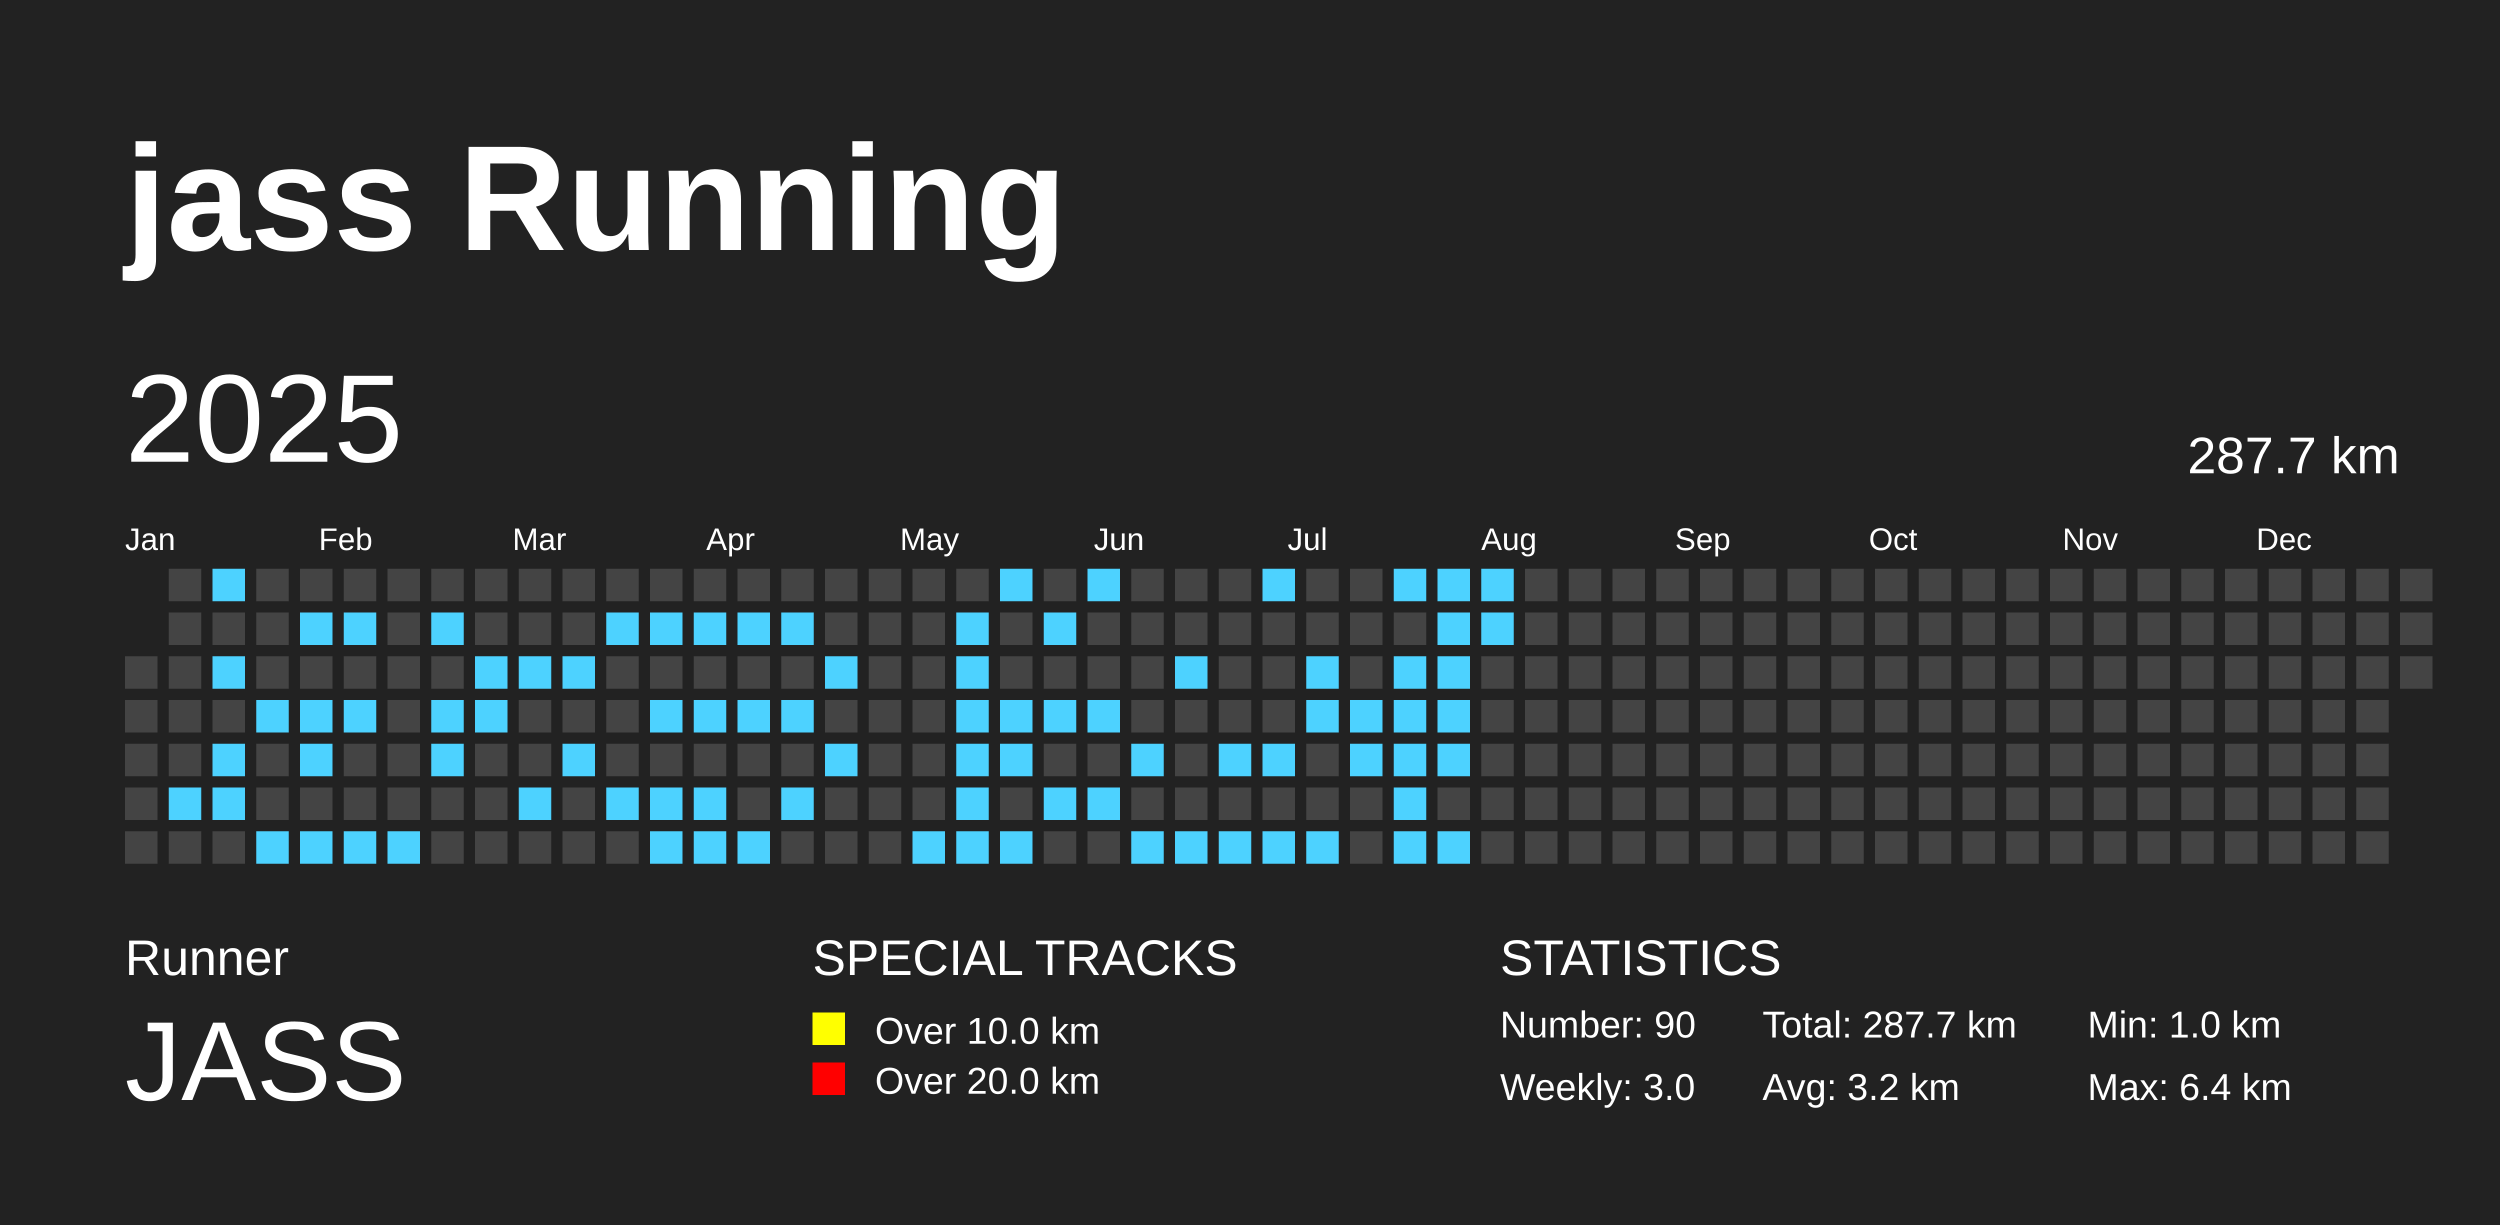
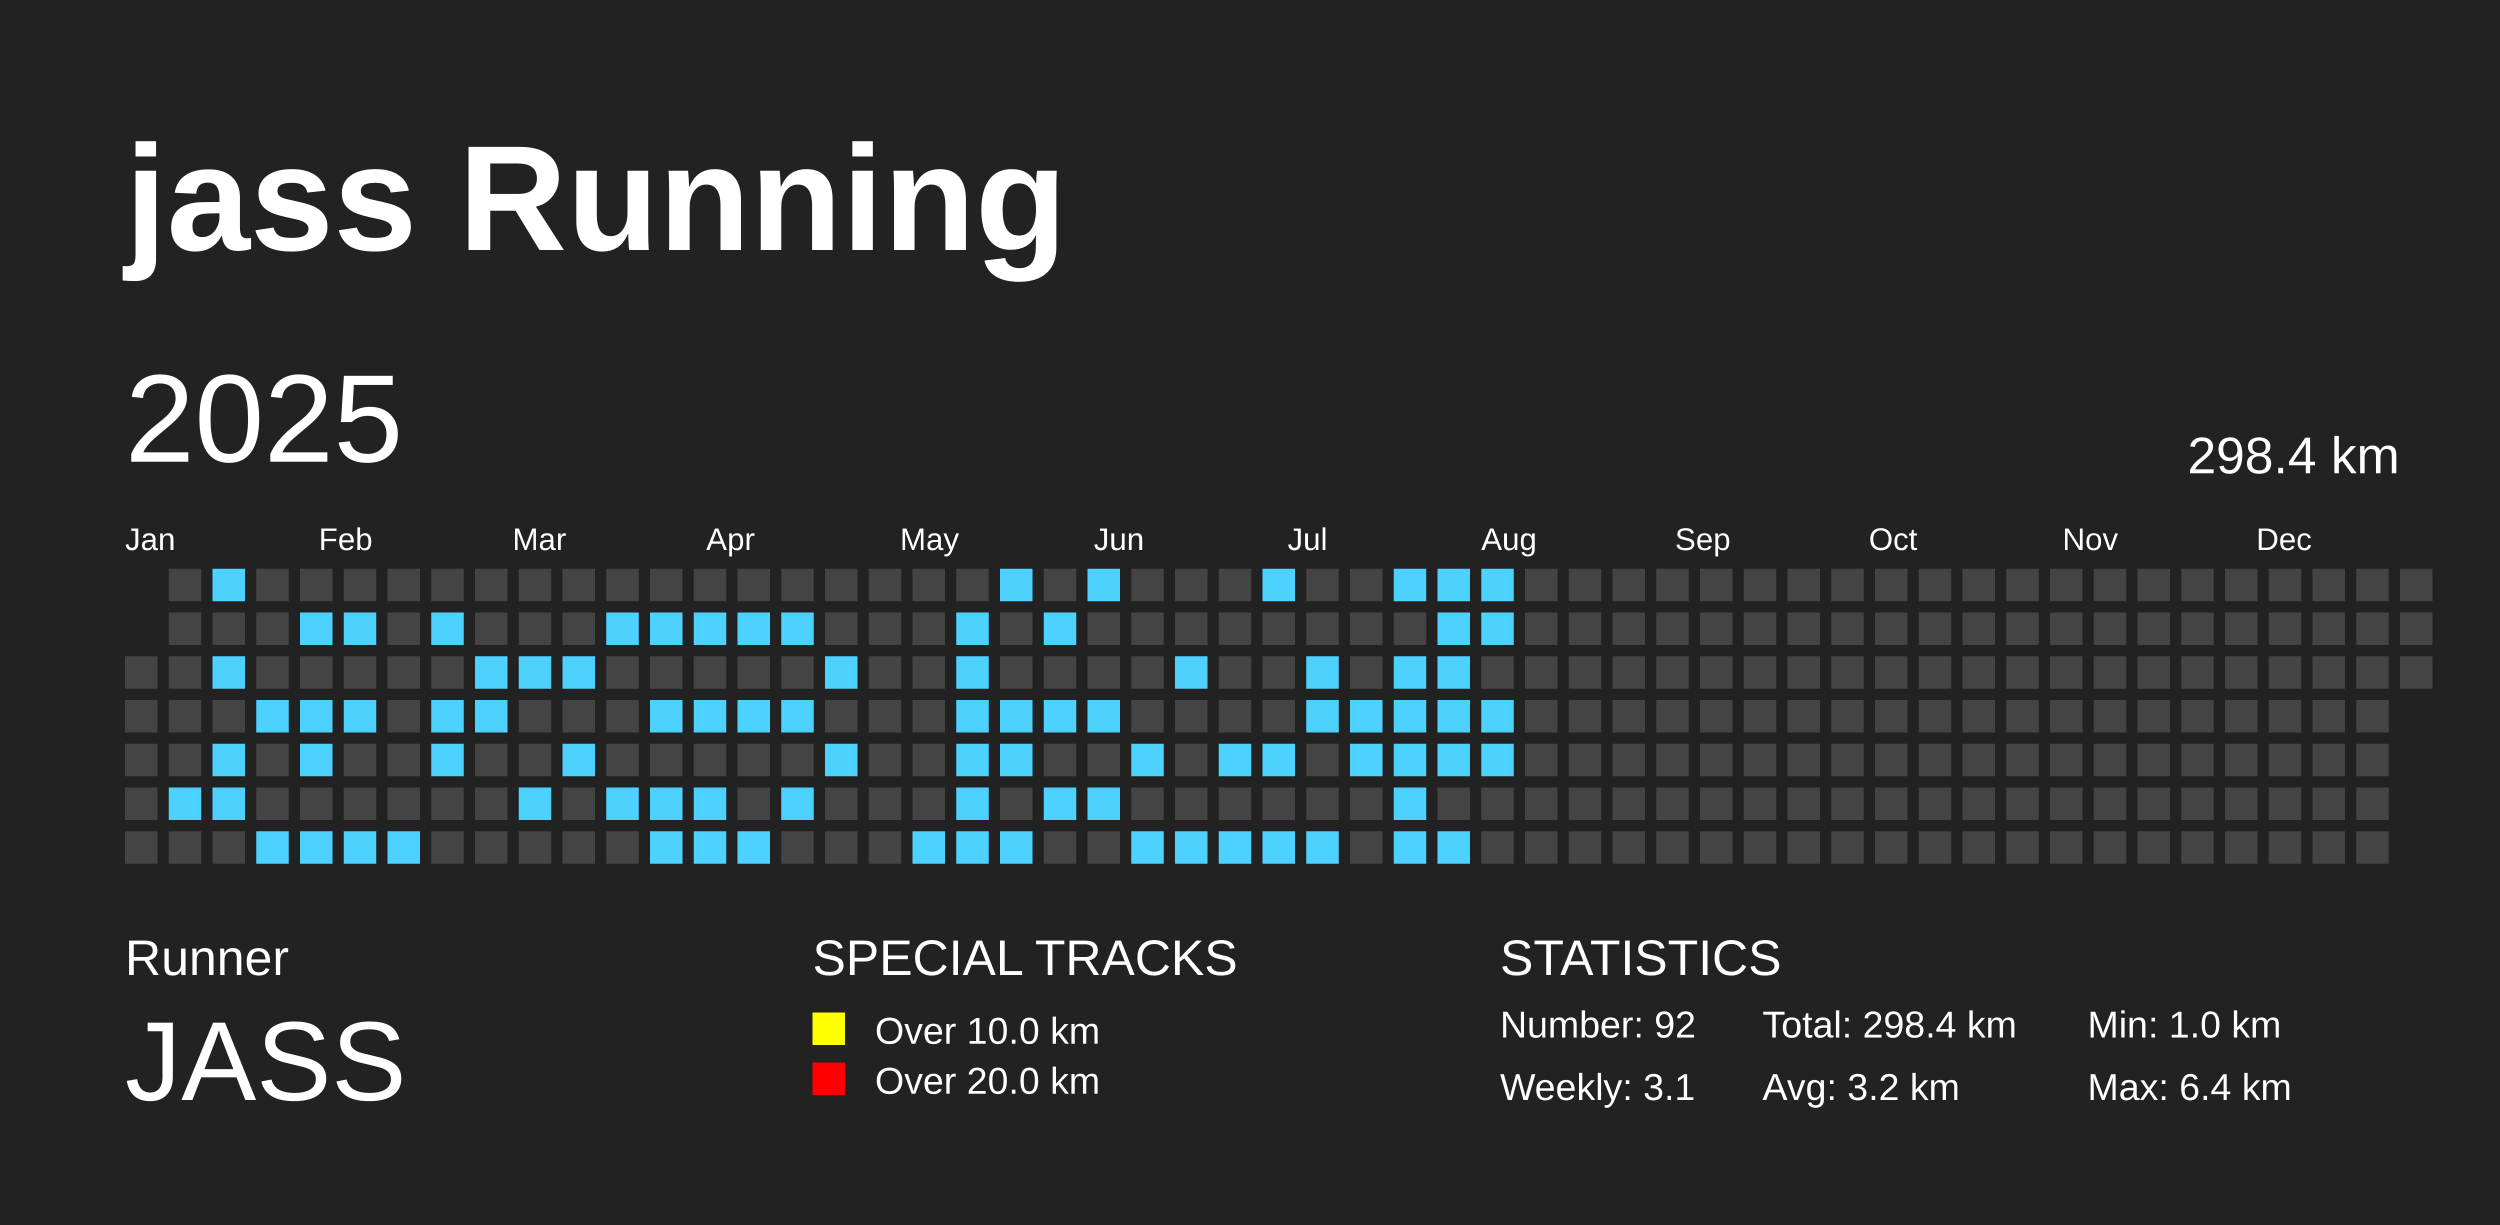
<svg xmlns="http://www.w3.org/2000/svg" baseProfile="full" height="98mm" version="1.1" viewBox="0,0,200,98" width="200mm">
  <defs />
  <rect fill="#222222" height="98" width="200" x="0" y="0" />
  <text fill="#FFFFFF" style="font-size:12px; font-family:Arial; font-weight:bold;" x="10" y="20">jass Running</text>
  <text fill="#FFFFFF" style="font-size:4px; font-family:Arial" x="10" y="78">Runner</text>
  <text fill="#FFFFFF" style="font-size:9px; font-family:Arial" x="10" y="88">JASS</text>
  <text fill="#FFFFFF" style="font-size:4px; font-family:Arial" x="65" y="78">SPECIAL TRACKS</text>
  <rect fill="yellow" height="2.6" width="2.6" x="65" y="81" />
  <text fill="#FFFFFF" style="font-size:3px; font-family:Arial" x="70" y="83.5">Over 10.0 km</text>
  <rect fill="red" height="2.6" width="2.6" x="65" y="85" />
  <text fill="#FFFFFF" style="font-size:3px; font-family:Arial" x="70" y="87.5">Over 20.0 km</text>
  <text fill="#FFFFFF" style="font-size:4px; font-family:Arial" x="120" y="78">STATISTICS</text>
-   <text fill="#FFFFFF" style="font-size:3px; font-family:Arial" x="120" y="83">Number: 90</text>
-   <text fill="#FFFFFF" style="font-size:3px; font-family:Arial" x="120" y="88">Weekly: 3.0</text>
-   <text fill="#FFFFFF" style="font-size:3px; font-family:Arial" x="141" y="83">Total: 287.7 km</text>
+   <text fill="#FFFFFF" style="font-size:3px; font-family:Arial" x="120" y="83">Number: 92</text>
+   <text fill="#FFFFFF" style="font-size:3px; font-family:Arial" x="120" y="88">Weekly: 3.1</text>
+   <text fill="#FFFFFF" style="font-size:3px; font-family:Arial" x="141" y="83">Total: 298.4 km</text>
  <text fill="#FFFFFF" style="font-size:3px; font-family:Arial" x="141" y="88">Avg: 3.2 km</text>
  <text fill="#FFFFFF" style="font-size:3px; font-family:Arial" x="167" y="83">Min: 1.0 km</text>
  <text fill="#FFFFFF" style="font-size:3px; font-family:Arial" x="167" y="88">Max: 6.4 km</text>
  <text dominant-baseline="hanging" fill="#FFFFFF" style="font-size:10.0px; font-family:Arial;" x="10" y="30">2025</text>
-   <text dominant-baseline="hanging" fill="#FFFFFF" style="font-size:4.125px; font-family:Arial;" x="175" y="35">287.7 km</text>
+   <text dominant-baseline="hanging" fill="#FFFFFF" style="font-size:4.125px; font-family:Arial;" x="175" y="35">298.4 km</text>
  <text fill="#FFFFFF" style="font-size:2.5px; font-family:Arial" x="10.0" y="44">Jan</text>
  <text fill="#FFFFFF" style="font-size:2.5px; font-family:Arial" x="25.5" y="44">Feb</text>
  <text fill="#FFFFFF" style="font-size:2.5px; font-family:Arial" x="41.0" y="44">Mar</text>
  <text fill="#FFFFFF" style="font-size:2.5px; font-family:Arial" x="56.5" y="44">Apr</text>
  <text fill="#FFFFFF" style="font-size:2.5px; font-family:Arial" x="72.0" y="44">May</text>
  <text fill="#FFFFFF" style="font-size:2.5px; font-family:Arial" x="87.5" y="44">Jun</text>
  <text fill="#FFFFFF" style="font-size:2.5px; font-family:Arial" x="103.0" y="44">Jul</text>
  <text fill="#FFFFFF" style="font-size:2.5px; font-family:Arial" x="118.5" y="44">Aug</text>
  <text fill="#FFFFFF" style="font-size:2.5px; font-family:Arial" x="134.0" y="44">Sep</text>
  <text fill="#FFFFFF" style="font-size:2.5px; font-family:Arial" x="149.5" y="44">Oct</text>
  <text fill="#FFFFFF" style="font-size:2.5px; font-family:Arial" x="165.0" y="44">Nov</text>
  <text fill="#FFFFFF" style="font-size:2.5px; font-family:Arial" x="180.5" y="44">Dec</text>
  <rect fill="#444444" height="2.6" width="2.6" x="10.0" y="52.5" />
  <rect fill="#444444" height="2.6" width="2.6" x="10.0" y="56.0" />
  <rect fill="#444444" height="2.6" width="2.6" x="10.0" y="59.5" />
  <rect fill="#444444" height="2.6" width="2.6" x="10.0" y="63.0" />
  <rect fill="#444444" height="2.6" width="2.6" x="10.0" y="66.5" />
  <rect fill="#444444" height="2.6" width="2.6" x="13.5" y="45.5" />
  <rect fill="#444444" height="2.6" width="2.6" x="13.5" y="49.0" />
  <rect fill="#444444" height="2.6" width="2.6" x="13.5" y="52.5" />
  <rect fill="#444444" height="2.6" width="2.6" x="13.5" y="56.0" />
  <rect fill="#444444" height="2.6" width="2.6" x="13.5" y="59.5" />
  <rect fill="#4DD2FF" height="2.6" width="2.6" x="13.5" y="63.0" />
  <rect fill="#444444" height="2.6" width="2.6" x="13.5" y="66.5" />
  <rect fill="#4DD2FF" height="2.6" width="2.6" x="17.0" y="45.5" />
  <rect fill="#444444" height="2.6" width="2.6" x="17.0" y="49.0" />
  <rect fill="#4DD2FF" height="2.6" width="2.6" x="17.0" y="52.5" />
  <rect fill="#444444" height="2.6" width="2.6" x="17.0" y="56.0" />
  <rect fill="#4DD2FF" height="2.6" width="2.6" x="17.0" y="59.5" />
  <rect fill="#4DD2FF" height="2.6" width="2.6" x="17.0" y="63.0" />
  <rect fill="#444444" height="2.6" width="2.6" x="17.0" y="66.5" />
  <rect fill="#444444" height="2.6" width="2.6" x="20.5" y="45.5" />
  <rect fill="#444444" height="2.6" width="2.6" x="20.5" y="49.0" />
  <rect fill="#444444" height="2.6" width="2.6" x="20.5" y="52.5" />
  <rect fill="#4DD2FF" height="2.6" width="2.6" x="20.5" y="56.0" />
  <rect fill="#444444" height="2.6" width="2.6" x="20.5" y="59.5" />
  <rect fill="#444444" height="2.6" width="2.6" x="20.5" y="63.0" />
  <rect fill="#4DD2FF" height="2.6" width="2.6" x="20.5" y="66.5" />
  <rect fill="#444444" height="2.6" width="2.6" x="24.0" y="45.5" />
  <rect fill="#4DD2FF" height="2.6" width="2.6" x="24.0" y="49.0" />
  <rect fill="#444444" height="2.6" width="2.6" x="24.0" y="52.5" />
  <rect fill="#4DD2FF" height="2.6" width="2.6" x="24.0" y="56.0" />
  <rect fill="#4DD2FF" height="2.6" width="2.6" x="24.0" y="59.5" />
  <rect fill="#444444" height="2.6" width="2.6" x="24.0" y="63.0" />
  <rect fill="#4DD2FF" height="2.6" width="2.6" x="24.0" y="66.5" />
  <rect fill="#444444" height="2.6" width="2.6" x="27.5" y="45.5" />
  <rect fill="#4DD2FF" height="2.6" width="2.6" x="27.5" y="49.0" />
  <rect fill="#444444" height="2.6" width="2.6" x="27.5" y="52.5" />
  <rect fill="#4DD2FF" height="2.6" width="2.6" x="27.5" y="56.0" />
  <rect fill="#444444" height="2.6" width="2.6" x="27.5" y="59.5" />
  <rect fill="#444444" height="2.6" width="2.6" x="27.5" y="63.0" />
  <rect fill="#4DD2FF" height="2.6" width="2.6" x="27.5" y="66.5" />
  <rect fill="#444444" height="2.6" width="2.6" x="31.0" y="45.5" />
  <rect fill="#444444" height="2.6" width="2.6" x="31.0" y="49.0" />
  <rect fill="#444444" height="2.6" width="2.6" x="31.0" y="52.5" />
  <rect fill="#444444" height="2.6" width="2.6" x="31.0" y="56.0" />
  <rect fill="#444444" height="2.6" width="2.6" x="31.0" y="59.5" />
  <rect fill="#444444" height="2.6" width="2.6" x="31.0" y="63.0" />
  <rect fill="#4DD2FF" height="2.6" width="2.6" x="31.0" y="66.5" />
  <rect fill="#444444" height="2.6" width="2.6" x="34.5" y="45.5" />
  <rect fill="#4DD2FF" height="2.6" width="2.6" x="34.5" y="49.0" />
  <rect fill="#444444" height="2.6" width="2.6" x="34.5" y="52.5" />
  <rect fill="#4DD2FF" height="2.6" width="2.6" x="34.5" y="56.0" />
  <rect fill="#4DD2FF" height="2.6" width="2.6" x="34.5" y="59.5" />
  <rect fill="#444444" height="2.6" width="2.6" x="34.5" y="63.0" />
  <rect fill="#444444" height="2.6" width="2.6" x="34.5" y="66.5" />
  <rect fill="#444444" height="2.6" width="2.6" x="38.0" y="45.5" />
  <rect fill="#444444" height="2.6" width="2.6" x="38.0" y="49.0" />
  <rect fill="#4DD2FF" height="2.6" width="2.6" x="38.0" y="52.5" />
  <rect fill="#4DD2FF" height="2.6" width="2.6" x="38.0" y="56.0" />
  <rect fill="#444444" height="2.6" width="2.6" x="38.0" y="59.5" />
  <rect fill="#444444" height="2.6" width="2.6" x="38.0" y="63.0" />
  <rect fill="#444444" height="2.6" width="2.6" x="38.0" y="66.5" />
  <rect fill="#444444" height="2.6" width="2.6" x="41.5" y="45.5" />
  <rect fill="#444444" height="2.6" width="2.6" x="41.5" y="49.0" />
  <rect fill="#4DD2FF" height="2.6" width="2.6" x="41.5" y="52.5" />
  <rect fill="#444444" height="2.6" width="2.6" x="41.5" y="56.0" />
  <rect fill="#444444" height="2.6" width="2.6" x="41.5" y="59.5" />
  <rect fill="#4DD2FF" height="2.6" width="2.6" x="41.5" y="63.0" />
  <rect fill="#444444" height="2.6" width="2.6" x="41.5" y="66.5" />
  <rect fill="#444444" height="2.6" width="2.6" x="45.0" y="45.5" />
  <rect fill="#444444" height="2.6" width="2.6" x="45.0" y="49.0" />
  <rect fill="#4DD2FF" height="2.6" width="2.6" x="45.0" y="52.5" />
  <rect fill="#444444" height="2.6" width="2.6" x="45.0" y="56.0" />
  <rect fill="#4DD2FF" height="2.6" width="2.6" x="45.0" y="59.5" />
  <rect fill="#444444" height="2.6" width="2.6" x="45.0" y="63.0" />
  <rect fill="#444444" height="2.6" width="2.6" x="45.0" y="66.5" />
  <rect fill="#444444" height="2.6" width="2.6" x="48.5" y="45.5" />
  <rect fill="#4DD2FF" height="2.6" width="2.6" x="48.5" y="49.0" />
  <rect fill="#444444" height="2.6" width="2.6" x="48.5" y="52.5" />
  <rect fill="#444444" height="2.6" width="2.6" x="48.5" y="56.0" />
  <rect fill="#444444" height="2.6" width="2.6" x="48.5" y="59.5" />
  <rect fill="#4DD2FF" height="2.6" width="2.6" x="48.5" y="63.0" />
  <rect fill="#444444" height="2.6" width="2.6" x="48.5" y="66.5" />
  <rect fill="#444444" height="2.6" width="2.6" x="52.0" y="45.5" />
  <rect fill="#4DD2FF" height="2.6" width="2.6" x="52.0" y="49.0" />
  <rect fill="#444444" height="2.6" width="2.6" x="52.0" y="52.5" />
  <rect fill="#4DD2FF" height="2.6" width="2.6" x="52.0" y="56.0" />
  <rect fill="#444444" height="2.6" width="2.6" x="52.0" y="59.5" />
  <rect fill="#4DD2FF" height="2.6" width="2.6" x="52.0" y="63.0" />
  <rect fill="#4DD2FF" height="2.6" width="2.6" x="52.0" y="66.5" />
  <rect fill="#444444" height="2.6" width="2.6" x="55.5" y="45.5" />
  <rect fill="#4DD2FF" height="2.6" width="2.6" x="55.5" y="49.0" />
  <rect fill="#444444" height="2.6" width="2.6" x="55.5" y="52.5" />
  <rect fill="#4DD2FF" height="2.6" width="2.6" x="55.5" y="56.0" />
  <rect fill="#444444" height="2.6" width="2.6" x="55.5" y="59.5" />
  <rect fill="#4DD2FF" height="2.6" width="2.6" x="55.5" y="63.0" />
  <rect fill="#4DD2FF" height="2.6" width="2.6" x="55.5" y="66.5" />
  <rect fill="#444444" height="2.6" width="2.6" x="59.0" y="45.5" />
  <rect fill="#4DD2FF" height="2.6" width="2.6" x="59.0" y="49.0" />
  <rect fill="#444444" height="2.6" width="2.6" x="59.0" y="52.5" />
  <rect fill="#4DD2FF" height="2.6" width="2.6" x="59.0" y="56.0" />
  <rect fill="#444444" height="2.6" width="2.6" x="59.0" y="59.5" />
  <rect fill="#444444" height="2.6" width="2.6" x="59.0" y="63.0" />
  <rect fill="#4DD2FF" height="2.6" width="2.6" x="59.0" y="66.5" />
  <rect fill="#444444" height="2.6" width="2.6" x="62.5" y="45.5" />
  <rect fill="#4DD2FF" height="2.6" width="2.6" x="62.5" y="49.0" />
  <rect fill="#444444" height="2.6" width="2.6" x="62.5" y="52.5" />
  <rect fill="#4DD2FF" height="2.6" width="2.6" x="62.5" y="56.0" />
  <rect fill="#444444" height="2.6" width="2.6" x="62.5" y="59.5" />
  <rect fill="#4DD2FF" height="2.6" width="2.6" x="62.5" y="63.0" />
  <rect fill="#444444" height="2.6" width="2.6" x="62.5" y="66.5" />
  <rect fill="#444444" height="2.6" width="2.6" x="66.0" y="45.5" />
  <rect fill="#444444" height="2.6" width="2.6" x="66.0" y="49.0" />
  <rect fill="#4DD2FF" height="2.6" width="2.6" x="66.0" y="52.5" />
  <rect fill="#444444" height="2.6" width="2.6" x="66.0" y="56.0" />
  <rect fill="#4DD2FF" height="2.6" width="2.6" x="66.0" y="59.5" />
  <rect fill="#444444" height="2.6" width="2.6" x="66.0" y="63.0" />
  <rect fill="#444444" height="2.6" width="2.6" x="66.0" y="66.5" />
  <rect fill="#444444" height="2.6" width="2.6" x="69.5" y="45.5" />
  <rect fill="#444444" height="2.6" width="2.6" x="69.5" y="49.0" />
  <rect fill="#444444" height="2.6" width="2.6" x="69.5" y="52.5" />
  <rect fill="#444444" height="2.6" width="2.6" x="69.5" y="56.0" />
  <rect fill="#444444" height="2.6" width="2.6" x="69.5" y="59.5" />
  <rect fill="#444444" height="2.6" width="2.6" x="69.5" y="63.0" />
  <rect fill="#444444" height="2.6" width="2.6" x="69.5" y="66.5" />
  <rect fill="#444444" height="2.6" width="2.6" x="73.0" y="45.5" />
  <rect fill="#444444" height="2.6" width="2.6" x="73.0" y="49.0" />
  <rect fill="#444444" height="2.6" width="2.6" x="73.0" y="52.5" />
  <rect fill="#444444" height="2.6" width="2.6" x="73.0" y="56.0" />
  <rect fill="#444444" height="2.6" width="2.6" x="73.0" y="59.5" />
  <rect fill="#444444" height="2.6" width="2.6" x="73.0" y="63.0" />
  <rect fill="#4DD2FF" height="2.6" width="2.6" x="73.0" y="66.5" />
  <rect fill="#444444" height="2.6" width="2.6" x="76.5" y="45.5" />
  <rect fill="#4DD2FF" height="2.6" width="2.6" x="76.5" y="49.0" />
  <rect fill="#4DD2FF" height="2.6" width="2.6" x="76.5" y="52.5" />
  <rect fill="#4DD2FF" height="2.6" width="2.6" x="76.5" y="56.0" />
  <rect fill="#4DD2FF" height="2.6" width="2.6" x="76.5" y="59.5" />
  <rect fill="#4DD2FF" height="2.6" width="2.6" x="76.5" y="63.0" />
  <rect fill="#4DD2FF" height="2.6" width="2.6" x="76.5" y="66.5" />
  <rect fill="#4DD2FF" height="2.6" width="2.6" x="80.0" y="45.5" />
  <rect fill="#444444" height="2.6" width="2.6" x="80.0" y="49.0" />
  <rect fill="#444444" height="2.6" width="2.6" x="80.0" y="52.5" />
  <rect fill="#4DD2FF" height="2.6" width="2.6" x="80.0" y="56.0" />
  <rect fill="#4DD2FF" height="2.6" width="2.6" x="80.0" y="59.5" />
  <rect fill="#444444" height="2.6" width="2.6" x="80.0" y="63.0" />
  <rect fill="#4DD2FF" height="2.6" width="2.6" x="80.0" y="66.5" />
  <rect fill="#444444" height="2.6" width="2.6" x="83.5" y="45.5" />
  <rect fill="#4DD2FF" height="2.6" width="2.6" x="83.5" y="49.0" />
  <rect fill="#444444" height="2.6" width="2.6" x="83.5" y="52.5" />
  <rect fill="#4DD2FF" height="2.6" width="2.6" x="83.5" y="56.0" />
  <rect fill="#444444" height="2.6" width="2.6" x="83.5" y="59.5" />
  <rect fill="#4DD2FF" height="2.6" width="2.6" x="83.5" y="63.0" />
  <rect fill="#444444" height="2.6" width="2.6" x="83.5" y="66.5" />
  <rect fill="#4DD2FF" height="2.6" width="2.6" x="87.0" y="45.5" />
  <rect fill="#444444" height="2.6" width="2.6" x="87.0" y="49.0" />
  <rect fill="#444444" height="2.6" width="2.6" x="87.0" y="52.5" />
  <rect fill="#4DD2FF" height="2.6" width="2.6" x="87.0" y="56.0" />
  <rect fill="#444444" height="2.6" width="2.6" x="87.0" y="59.5" />
  <rect fill="#4DD2FF" height="2.6" width="2.6" x="87.0" y="63.0" />
  <rect fill="#444444" height="2.6" width="2.6" x="87.0" y="66.5" />
  <rect fill="#444444" height="2.6" width="2.6" x="90.5" y="45.5" />
  <rect fill="#444444" height="2.6" width="2.6" x="90.5" y="49.0" />
  <rect fill="#444444" height="2.6" width="2.6" x="90.5" y="52.5" />
  <rect fill="#444444" height="2.6" width="2.6" x="90.5" y="56.0" />
  <rect fill="#4DD2FF" height="2.6" width="2.6" x="90.5" y="59.5" />
  <rect fill="#444444" height="2.6" width="2.6" x="90.5" y="63.0" />
  <rect fill="#4DD2FF" height="2.6" width="2.6" x="90.5" y="66.5" />
  <rect fill="#444444" height="2.6" width="2.6" x="94.0" y="45.5" />
  <rect fill="#444444" height="2.6" width="2.6" x="94.0" y="49.0" />
  <rect fill="#4DD2FF" height="2.6" width="2.6" x="94.0" y="52.5" />
  <rect fill="#444444" height="2.6" width="2.6" x="94.0" y="56.0" />
  <rect fill="#444444" height="2.6" width="2.6" x="94.0" y="59.5" />
  <rect fill="#444444" height="2.6" width="2.6" x="94.0" y="63.0" />
  <rect fill="#4DD2FF" height="2.6" width="2.6" x="94.0" y="66.5" />
  <rect fill="#444444" height="2.6" width="2.6" x="97.5" y="45.5" />
  <rect fill="#444444" height="2.6" width="2.6" x="97.5" y="49.0" />
  <rect fill="#444444" height="2.6" width="2.6" x="97.5" y="52.5" />
  <rect fill="#444444" height="2.6" width="2.6" x="97.5" y="56.0" />
  <rect fill="#4DD2FF" height="2.6" width="2.6" x="97.5" y="59.5" />
  <rect fill="#444444" height="2.6" width="2.6" x="97.5" y="63.0" />
  <rect fill="#4DD2FF" height="2.6" width="2.6" x="97.5" y="66.5" />
  <rect fill="#4DD2FF" height="2.6" width="2.6" x="101.0" y="45.5" />
  <rect fill="#444444" height="2.6" width="2.6" x="101.0" y="49.0" />
  <rect fill="#444444" height="2.6" width="2.6" x="101.0" y="52.5" />
  <rect fill="#444444" height="2.6" width="2.6" x="101.0" y="56.0" />
  <rect fill="#4DD2FF" height="2.6" width="2.6" x="101.0" y="59.5" />
  <rect fill="#444444" height="2.6" width="2.6" x="101.0" y="63.0" />
  <rect fill="#4DD2FF" height="2.6" width="2.6" x="101.0" y="66.5" />
  <rect fill="#444444" height="2.6" width="2.6" x="104.5" y="45.5" />
  <rect fill="#444444" height="2.6" width="2.6" x="104.5" y="49.0" />
  <rect fill="#4DD2FF" height="2.6" width="2.6" x="104.5" y="52.5" />
  <rect fill="#4DD2FF" height="2.6" width="2.6" x="104.5" y="56.0" />
  <rect fill="#444444" height="2.6" width="2.6" x="104.5" y="59.5" />
  <rect fill="#444444" height="2.6" width="2.6" x="104.5" y="63.0" />
  <rect fill="#4DD2FF" height="2.6" width="2.6" x="104.5" y="66.5" />
  <rect fill="#444444" height="2.6" width="2.6" x="108.0" y="45.5" />
  <rect fill="#444444" height="2.6" width="2.6" x="108.0" y="49.0" />
  <rect fill="#444444" height="2.6" width="2.6" x="108.0" y="52.5" />
  <rect fill="#4DD2FF" height="2.6" width="2.6" x="108.0" y="56.0" />
  <rect fill="#4DD2FF" height="2.6" width="2.6" x="108.0" y="59.5" />
  <rect fill="#444444" height="2.6" width="2.6" x="108.0" y="63.0" />
  <rect fill="#444444" height="2.6" width="2.6" x="108.0" y="66.5" />
  <rect fill="#4DD2FF" height="2.6" width="2.6" x="111.5" y="45.5" />
  <rect fill="#444444" height="2.6" width="2.6" x="111.5" y="49.0" />
  <rect fill="#4DD2FF" height="2.6" width="2.6" x="111.5" y="52.5" />
  <rect fill="#4DD2FF" height="2.6" width="2.6" x="111.5" y="56.0" />
  <rect fill="#4DD2FF" height="2.6" width="2.6" x="111.5" y="59.5" />
  <rect fill="#4DD2FF" height="2.6" width="2.6" x="111.5" y="63.0" />
  <rect fill="#4DD2FF" height="2.6" width="2.6" x="111.5" y="66.5" />
  <rect fill="#4DD2FF" height="2.6" width="2.6" x="115.0" y="45.5" />
  <rect fill="#4DD2FF" height="2.6" width="2.6" x="115.0" y="49.0" />
  <rect fill="#4DD2FF" height="2.6" width="2.6" x="115.0" y="52.5" />
  <rect fill="#4DD2FF" height="2.6" width="2.6" x="115.0" y="56.0" />
  <rect fill="#4DD2FF" height="2.6" width="2.6" x="115.0" y="59.5" />
  <rect fill="#444444" height="2.6" width="2.6" x="115.0" y="63.0" />
  <rect fill="#4DD2FF" height="2.6" width="2.6" x="115.0" y="66.5" />
  <rect fill="#4DD2FF" height="2.6" width="2.6" x="118.5" y="45.5" />
  <rect fill="#4DD2FF" height="2.6" width="2.6" x="118.5" y="49.0" />
  <rect fill="#444444" height="2.6" width="2.6" x="118.5" y="52.5" />
-   <rect fill="#444444" height="2.6" width="2.6" x="118.5" y="56.0" />
-   <rect fill="#444444" height="2.6" width="2.6" x="118.5" y="59.5" />
+   <rect fill="#4DD2FF" height="2.6" width="2.6" x="118.5" y="56.0" />
+   <rect fill="#4DD2FF" height="2.6" width="2.6" x="118.5" y="59.5" />
  <rect fill="#444444" height="2.6" width="2.6" x="118.5" y="63.0" />
  <rect fill="#444444" height="2.6" width="2.6" x="118.5" y="66.5" />
  <rect fill="#444444" height="2.6" width="2.6" x="122.0" y="45.5" />
  <rect fill="#444444" height="2.6" width="2.6" x="122.0" y="49.0" />
  <rect fill="#444444" height="2.6" width="2.6" x="122.0" y="52.5" />
  <rect fill="#444444" height="2.6" width="2.6" x="122.0" y="56.0" />
  <rect fill="#444444" height="2.6" width="2.6" x="122.0" y="59.5" />
  <rect fill="#444444" height="2.6" width="2.6" x="122.0" y="63.0" />
  <rect fill="#444444" height="2.6" width="2.6" x="122.0" y="66.5" />
  <rect fill="#444444" height="2.6" width="2.6" x="125.5" y="45.5" />
  <rect fill="#444444" height="2.6" width="2.6" x="125.5" y="49.0" />
  <rect fill="#444444" height="2.6" width="2.6" x="125.5" y="52.5" />
  <rect fill="#444444" height="2.6" width="2.6" x="125.5" y="56.0" />
  <rect fill="#444444" height="2.6" width="2.6" x="125.5" y="59.5" />
  <rect fill="#444444" height="2.6" width="2.6" x="125.5" y="63.0" />
  <rect fill="#444444" height="2.6" width="2.6" x="125.5" y="66.5" />
  <rect fill="#444444" height="2.6" width="2.6" x="129.0" y="45.5" />
  <rect fill="#444444" height="2.6" width="2.6" x="129.0" y="49.0" />
  <rect fill="#444444" height="2.6" width="2.6" x="129.0" y="52.5" />
  <rect fill="#444444" height="2.6" width="2.6" x="129.0" y="56.0" />
  <rect fill="#444444" height="2.6" width="2.6" x="129.0" y="59.5" />
  <rect fill="#444444" height="2.6" width="2.6" x="129.0" y="63.0" />
  <rect fill="#444444" height="2.6" width="2.6" x="129.0" y="66.5" />
  <rect fill="#444444" height="2.6" width="2.6" x="132.5" y="45.5" />
  <rect fill="#444444" height="2.6" width="2.6" x="132.5" y="49.0" />
  <rect fill="#444444" height="2.6" width="2.6" x="132.5" y="52.5" />
  <rect fill="#444444" height="2.6" width="2.6" x="132.5" y="56.0" />
  <rect fill="#444444" height="2.6" width="2.6" x="132.5" y="59.5" />
  <rect fill="#444444" height="2.6" width="2.6" x="132.5" y="63.0" />
  <rect fill="#444444" height="2.6" width="2.6" x="132.5" y="66.5" />
  <rect fill="#444444" height="2.6" width="2.6" x="136.0" y="45.5" />
  <rect fill="#444444" height="2.6" width="2.6" x="136.0" y="49.0" />
  <rect fill="#444444" height="2.6" width="2.6" x="136.0" y="52.5" />
  <rect fill="#444444" height="2.6" width="2.6" x="136.0" y="56.0" />
  <rect fill="#444444" height="2.6" width="2.6" x="136.0" y="59.5" />
  <rect fill="#444444" height="2.6" width="2.6" x="136.0" y="63.0" />
  <rect fill="#444444" height="2.6" width="2.6" x="136.0" y="66.5" />
  <rect fill="#444444" height="2.6" width="2.6" x="139.5" y="45.5" />
  <rect fill="#444444" height="2.6" width="2.6" x="139.5" y="49.0" />
  <rect fill="#444444" height="2.6" width="2.6" x="139.5" y="52.5" />
  <rect fill="#444444" height="2.6" width="2.6" x="139.5" y="56.0" />
  <rect fill="#444444" height="2.6" width="2.6" x="139.5" y="59.5" />
  <rect fill="#444444" height="2.6" width="2.6" x="139.5" y="63.0" />
  <rect fill="#444444" height="2.6" width="2.6" x="139.5" y="66.5" />
  <rect fill="#444444" height="2.6" width="2.6" x="143.0" y="45.5" />
  <rect fill="#444444" height="2.6" width="2.6" x="143.0" y="49.0" />
  <rect fill="#444444" height="2.6" width="2.6" x="143.0" y="52.5" />
  <rect fill="#444444" height="2.6" width="2.6" x="143.0" y="56.0" />
  <rect fill="#444444" height="2.6" width="2.6" x="143.0" y="59.5" />
  <rect fill="#444444" height="2.6" width="2.6" x="143.0" y="63.0" />
  <rect fill="#444444" height="2.6" width="2.6" x="143.0" y="66.5" />
  <rect fill="#444444" height="2.6" width="2.6" x="146.5" y="45.5" />
  <rect fill="#444444" height="2.6" width="2.6" x="146.5" y="49.0" />
  <rect fill="#444444" height="2.6" width="2.6" x="146.5" y="52.5" />
  <rect fill="#444444" height="2.6" width="2.6" x="146.5" y="56.0" />
  <rect fill="#444444" height="2.6" width="2.6" x="146.5" y="59.5" />
  <rect fill="#444444" height="2.6" width="2.6" x="146.5" y="63.0" />
  <rect fill="#444444" height="2.6" width="2.6" x="146.5" y="66.5" />
  <rect fill="#444444" height="2.6" width="2.6" x="150.0" y="45.5" />
  <rect fill="#444444" height="2.6" width="2.6" x="150.0" y="49.0" />
  <rect fill="#444444" height="2.6" width="2.6" x="150.0" y="52.5" />
  <rect fill="#444444" height="2.6" width="2.6" x="150.0" y="56.0" />
  <rect fill="#444444" height="2.6" width="2.6" x="150.0" y="59.5" />
  <rect fill="#444444" height="2.6" width="2.6" x="150.0" y="63.0" />
  <rect fill="#444444" height="2.6" width="2.6" x="150.0" y="66.5" />
  <rect fill="#444444" height="2.6" width="2.6" x="153.5" y="45.5" />
  <rect fill="#444444" height="2.6" width="2.6" x="153.5" y="49.0" />
  <rect fill="#444444" height="2.6" width="2.6" x="153.5" y="52.5" />
  <rect fill="#444444" height="2.6" width="2.6" x="153.5" y="56.0" />
  <rect fill="#444444" height="2.6" width="2.6" x="153.5" y="59.5" />
  <rect fill="#444444" height="2.6" width="2.6" x="153.5" y="63.0" />
  <rect fill="#444444" height="2.6" width="2.6" x="153.5" y="66.5" />
  <rect fill="#444444" height="2.6" width="2.6" x="157.0" y="45.5" />
  <rect fill="#444444" height="2.6" width="2.6" x="157.0" y="49.0" />
  <rect fill="#444444" height="2.6" width="2.6" x="157.0" y="52.5" />
  <rect fill="#444444" height="2.6" width="2.6" x="157.0" y="56.0" />
  <rect fill="#444444" height="2.6" width="2.6" x="157.0" y="59.5" />
  <rect fill="#444444" height="2.6" width="2.6" x="157.0" y="63.0" />
  <rect fill="#444444" height="2.6" width="2.6" x="157.0" y="66.5" />
  <rect fill="#444444" height="2.6" width="2.6" x="160.5" y="45.5" />
  <rect fill="#444444" height="2.6" width="2.6" x="160.5" y="49.0" />
  <rect fill="#444444" height="2.6" width="2.6" x="160.5" y="52.5" />
  <rect fill="#444444" height="2.6" width="2.6" x="160.5" y="56.0" />
  <rect fill="#444444" height="2.6" width="2.6" x="160.5" y="59.5" />
  <rect fill="#444444" height="2.6" width="2.6" x="160.5" y="63.0" />
  <rect fill="#444444" height="2.6" width="2.6" x="160.5" y="66.5" />
  <rect fill="#444444" height="2.6" width="2.6" x="164.0" y="45.5" />
  <rect fill="#444444" height="2.6" width="2.6" x="164.0" y="49.0" />
  <rect fill="#444444" height="2.6" width="2.6" x="164.0" y="52.5" />
  <rect fill="#444444" height="2.6" width="2.6" x="164.0" y="56.0" />
  <rect fill="#444444" height="2.6" width="2.6" x="164.0" y="59.5" />
  <rect fill="#444444" height="2.6" width="2.6" x="164.0" y="63.0" />
  <rect fill="#444444" height="2.6" width="2.6" x="164.0" y="66.5" />
  <rect fill="#444444" height="2.6" width="2.6" x="167.5" y="45.5" />
  <rect fill="#444444" height="2.6" width="2.6" x="167.5" y="49.0" />
  <rect fill="#444444" height="2.6" width="2.6" x="167.5" y="52.5" />
  <rect fill="#444444" height="2.6" width="2.6" x="167.5" y="56.0" />
  <rect fill="#444444" height="2.6" width="2.6" x="167.5" y="59.5" />
  <rect fill="#444444" height="2.6" width="2.6" x="167.5" y="63.0" />
  <rect fill="#444444" height="2.6" width="2.6" x="167.5" y="66.5" />
  <rect fill="#444444" height="2.6" width="2.6" x="171.0" y="45.5" />
  <rect fill="#444444" height="2.6" width="2.6" x="171.0" y="49.0" />
  <rect fill="#444444" height="2.6" width="2.6" x="171.0" y="52.5" />
  <rect fill="#444444" height="2.6" width="2.6" x="171.0" y="56.0" />
  <rect fill="#444444" height="2.6" width="2.6" x="171.0" y="59.5" />
  <rect fill="#444444" height="2.6" width="2.6" x="171.0" y="63.0" />
  <rect fill="#444444" height="2.6" width="2.6" x="171.0" y="66.5" />
  <rect fill="#444444" height="2.6" width="2.6" x="174.5" y="45.5" />
  <rect fill="#444444" height="2.6" width="2.6" x="174.5" y="49.0" />
  <rect fill="#444444" height="2.6" width="2.6" x="174.5" y="52.5" />
  <rect fill="#444444" height="2.6" width="2.6" x="174.5" y="56.0" />
  <rect fill="#444444" height="2.6" width="2.6" x="174.5" y="59.5" />
  <rect fill="#444444" height="2.6" width="2.6" x="174.5" y="63.0" />
  <rect fill="#444444" height="2.6" width="2.6" x="174.5" y="66.5" />
  <rect fill="#444444" height="2.6" width="2.6" x="178.0" y="45.5" />
  <rect fill="#444444" height="2.6" width="2.6" x="178.0" y="49.0" />
  <rect fill="#444444" height="2.6" width="2.6" x="178.0" y="52.5" />
  <rect fill="#444444" height="2.6" width="2.6" x="178.0" y="56.0" />
  <rect fill="#444444" height="2.6" width="2.6" x="178.0" y="59.5" />
  <rect fill="#444444" height="2.6" width="2.6" x="178.0" y="63.0" />
  <rect fill="#444444" height="2.6" width="2.6" x="178.0" y="66.5" />
  <rect fill="#444444" height="2.6" width="2.6" x="181.5" y="45.5" />
  <rect fill="#444444" height="2.6" width="2.6" x="181.5" y="49.0" />
  <rect fill="#444444" height="2.6" width="2.6" x="181.5" y="52.5" />
  <rect fill="#444444" height="2.6" width="2.6" x="181.5" y="56.0" />
  <rect fill="#444444" height="2.6" width="2.6" x="181.5" y="59.5" />
  <rect fill="#444444" height="2.6" width="2.6" x="181.5" y="63.0" />
  <rect fill="#444444" height="2.6" width="2.6" x="181.5" y="66.5" />
  <rect fill="#444444" height="2.6" width="2.6" x="185.0" y="45.5" />
  <rect fill="#444444" height="2.6" width="2.6" x="185.0" y="49.0" />
  <rect fill="#444444" height="2.6" width="2.6" x="185.0" y="52.5" />
  <rect fill="#444444" height="2.6" width="2.6" x="185.0" y="56.0" />
  <rect fill="#444444" height="2.6" width="2.6" x="185.0" y="59.5" />
  <rect fill="#444444" height="2.6" width="2.6" x="185.0" y="63.0" />
  <rect fill="#444444" height="2.6" width="2.6" x="185.0" y="66.5" />
  <rect fill="#444444" height="2.6" width="2.6" x="188.5" y="45.5" />
  <rect fill="#444444" height="2.6" width="2.6" x="188.5" y="49.0" />
  <rect fill="#444444" height="2.6" width="2.6" x="188.5" y="52.5" />
  <rect fill="#444444" height="2.6" width="2.6" x="188.5" y="56.0" />
  <rect fill="#444444" height="2.6" width="2.6" x="188.5" y="59.5" />
  <rect fill="#444444" height="2.6" width="2.6" x="188.5" y="63.0" />
  <rect fill="#444444" height="2.6" width="2.6" x="188.5" y="66.5" />
  <rect fill="#444444" height="2.6" width="2.6" x="192.0" y="45.5" />
  <rect fill="#444444" height="2.6" width="2.6" x="192.0" y="49.0" />
  <rect fill="#444444" height="2.6" width="2.6" x="192.0" y="52.5" />
</svg>
